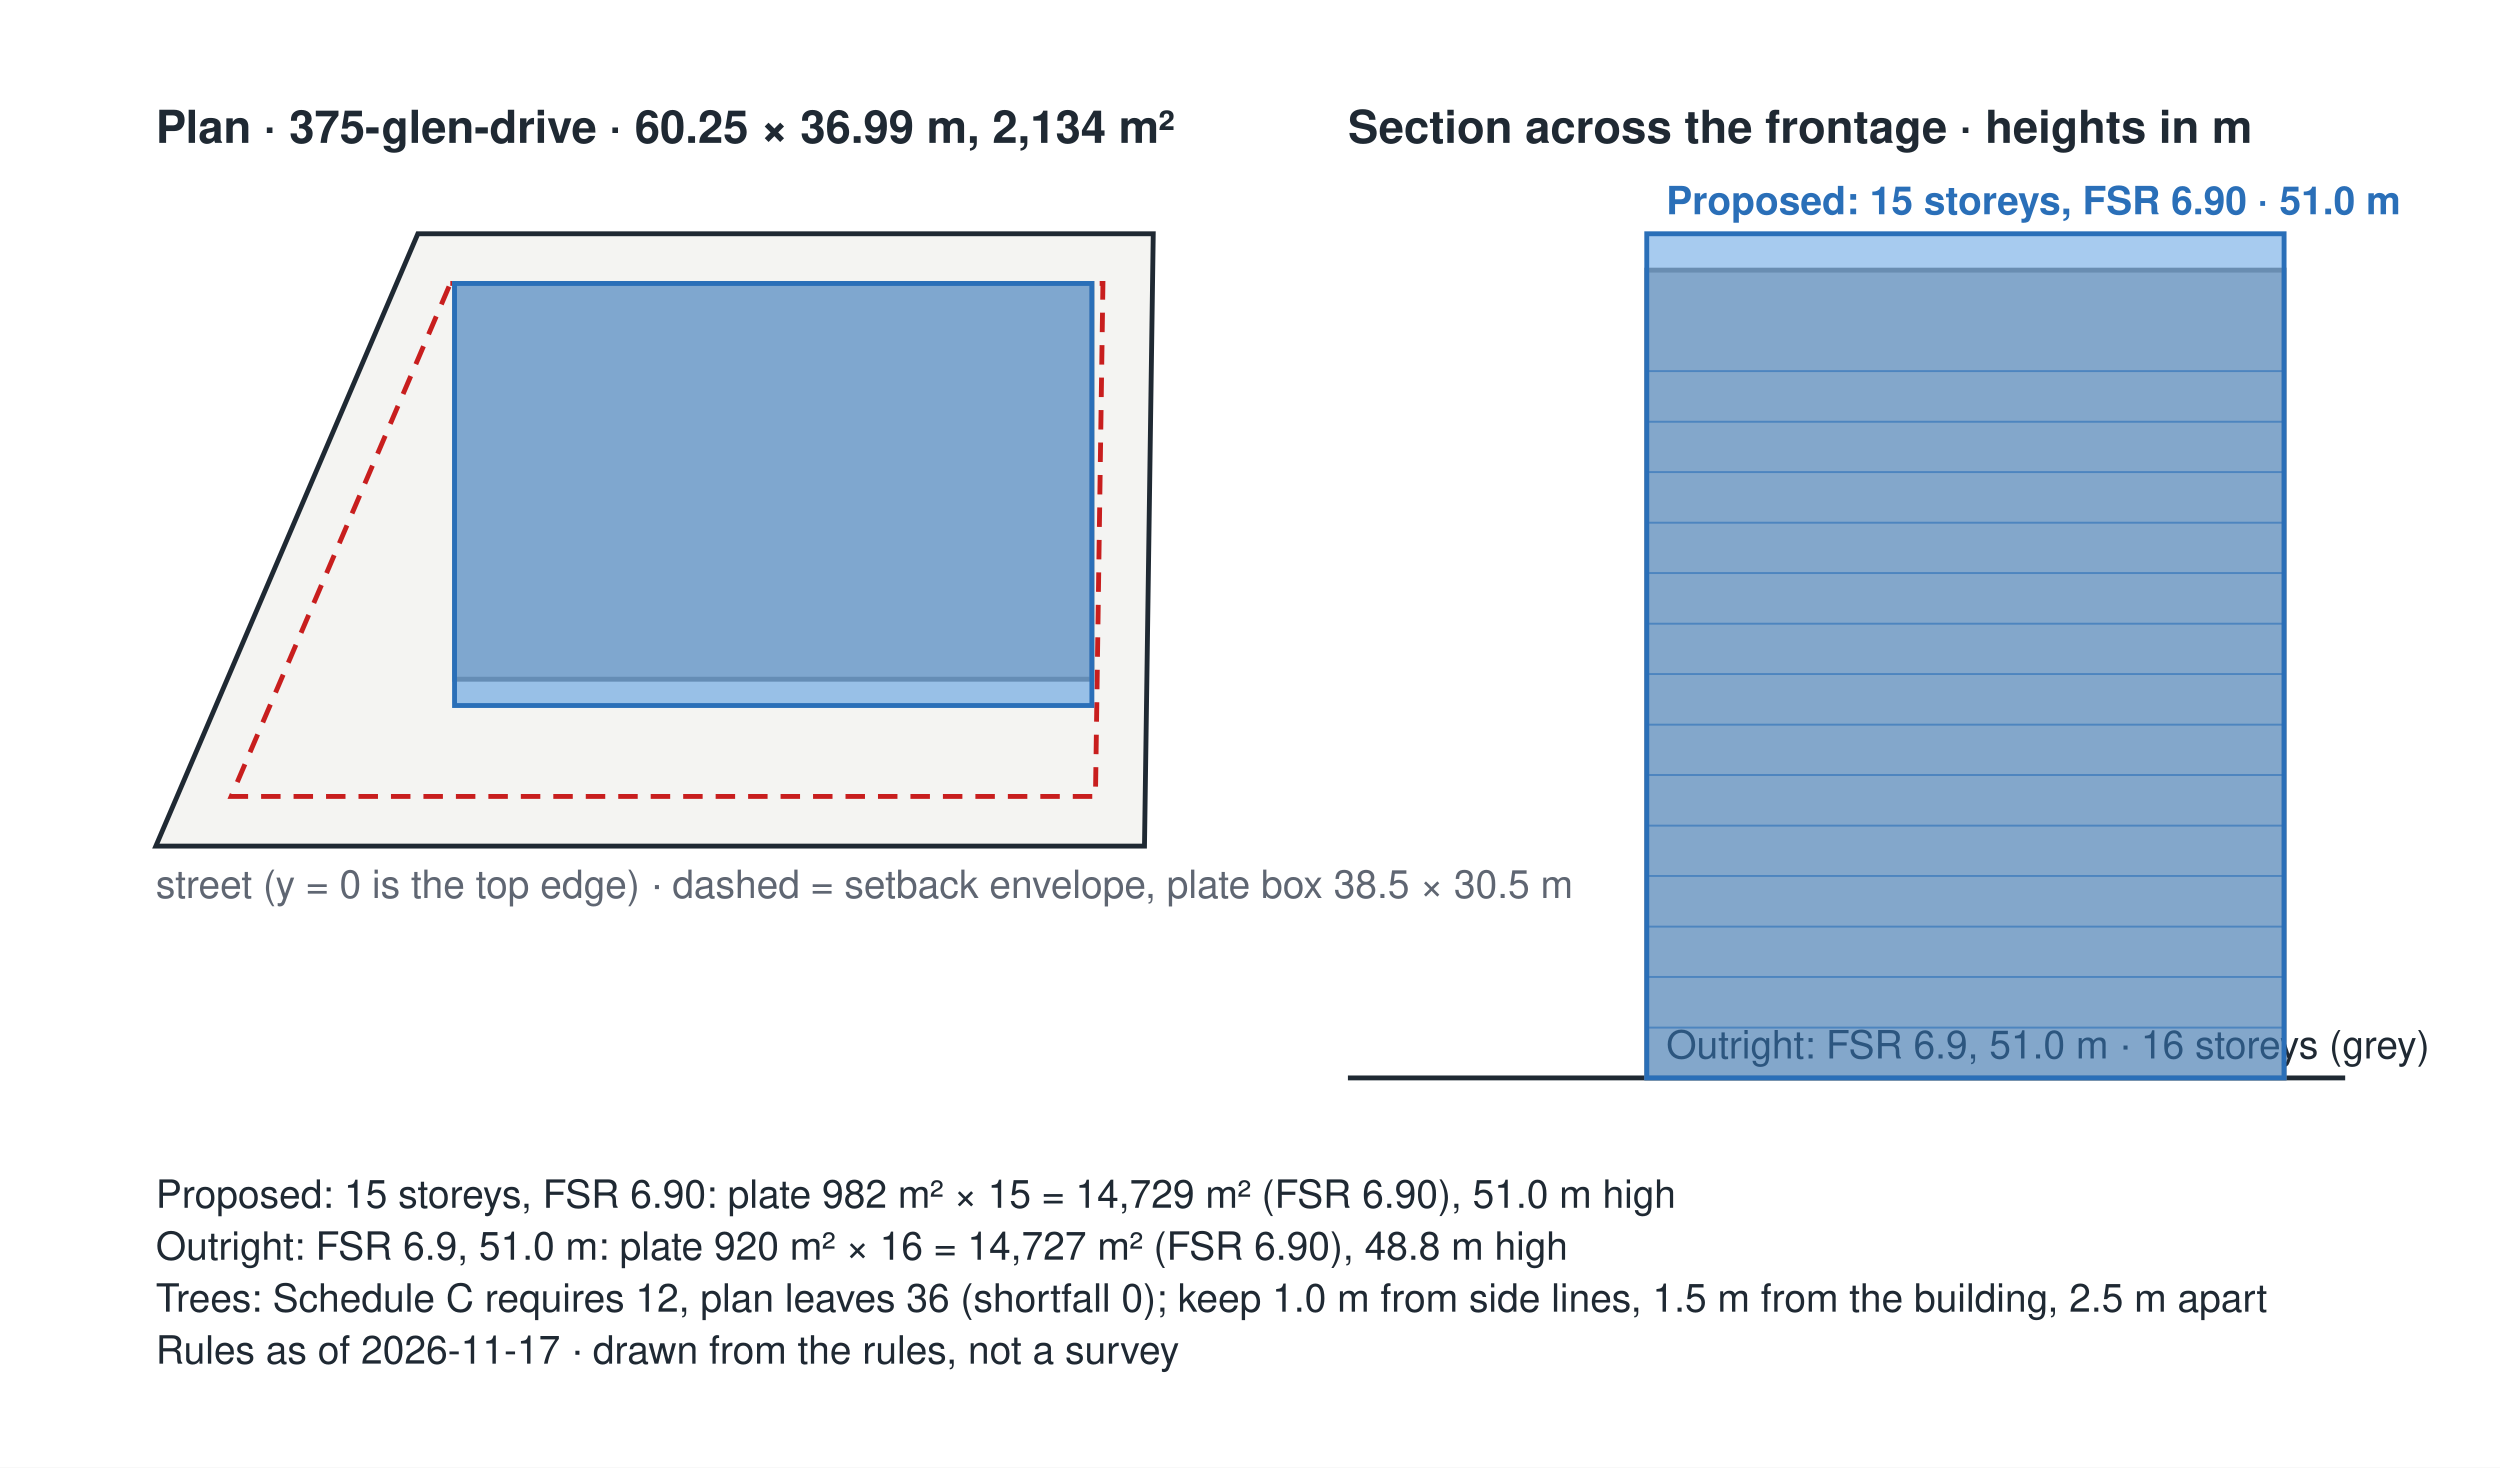
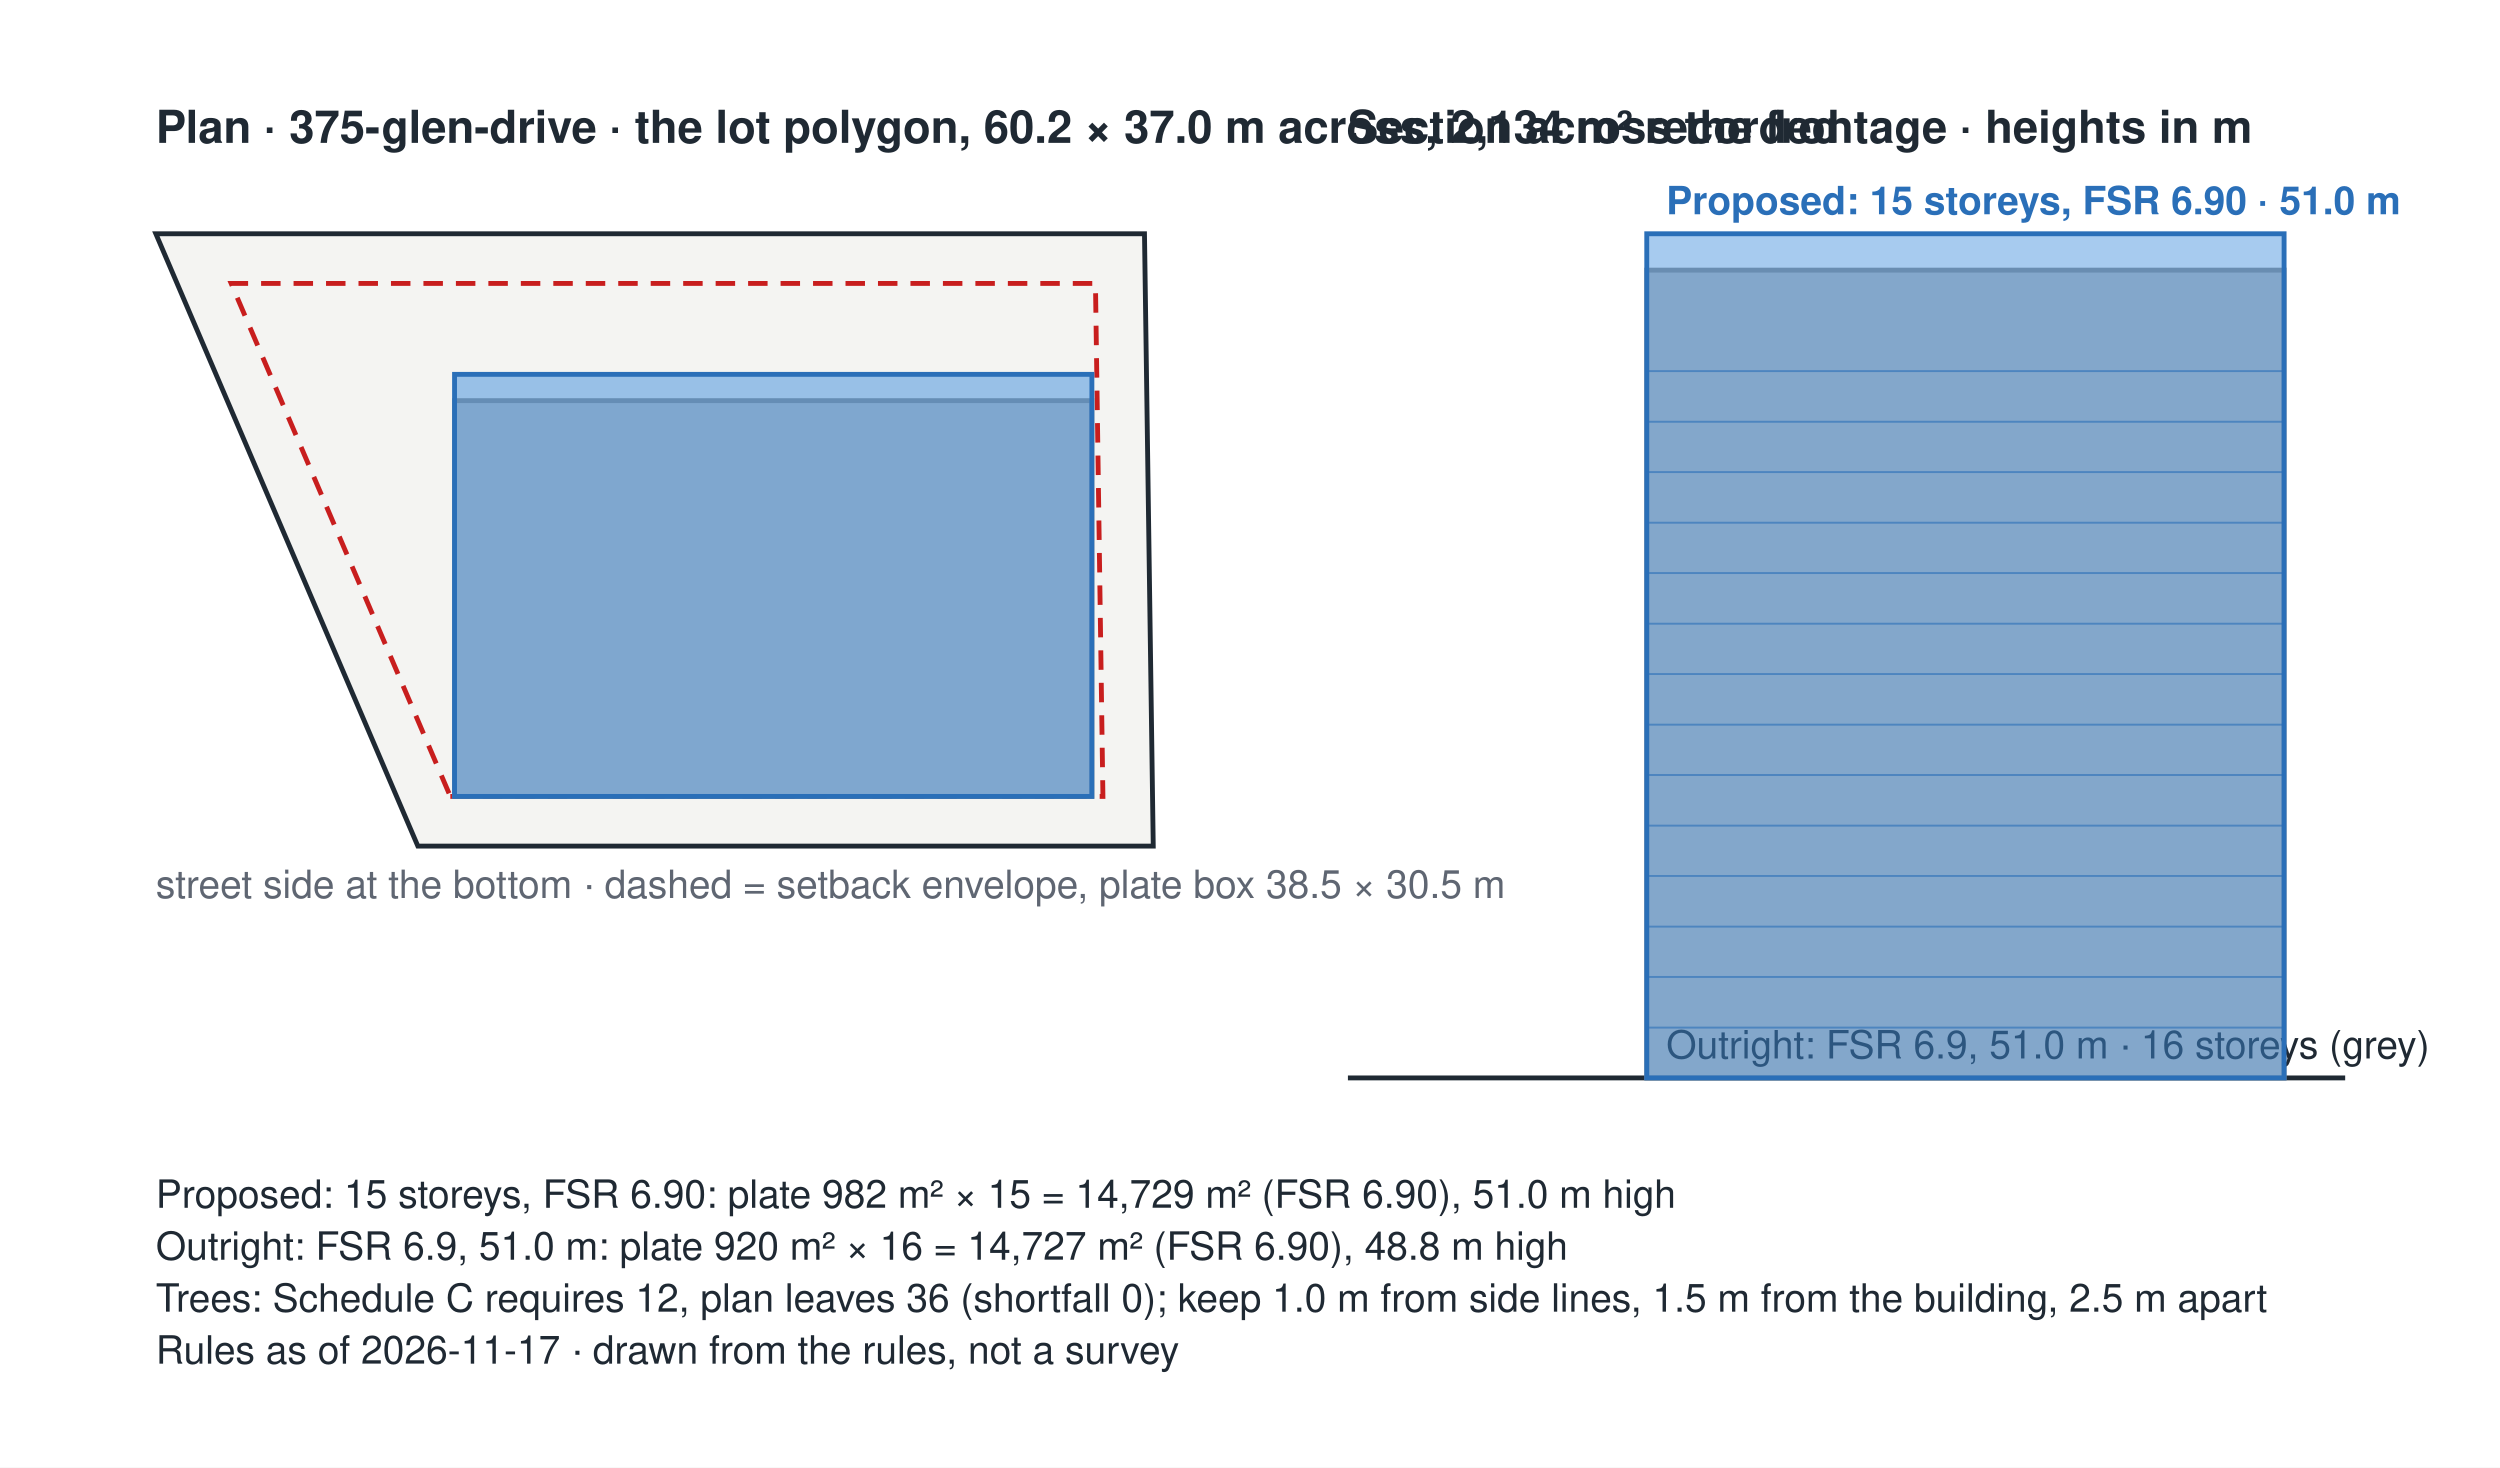
<svg xmlns="http://www.w3.org/2000/svg" width="770" height="452" viewBox="0 0 770 452" font-family="IBM Plex Sans, Helvetica, Arial, sans-serif" font-size="12" fill="#1f2933">
  <rect width="100%" height="100%" fill="#ffffff" />
-   <text x="48" y="44" font-size="14" font-weight="600">Plan · 375-glen-drive · 60.25 × 36.99 m, 2,134 m²</text>
-   <polygon points="128.7,72.0 355.2,72.0 352.5,260.6 48.0,260.6" fill="#f4f4f2" stroke="#1f2933" stroke-width="1.5" stroke-dasharray="" fill-opacity="1.0" />
-   <polygon points="138.7,87.3 339.7,87.3 337.4,245.3 71.2,245.3" fill="none" stroke="#c81e1e" stroke-width="1.5" stroke-dasharray="6 4" fill-opacity="1.0" />
-   <polygon points="140.0,87.3 336.3,87.3 336.3,209.2 140.0,209.2" fill="#bdbdbd" stroke="#8e8e8e" stroke-width="1.5" stroke-dasharray="" fill-opacity="0.9" />
-   <polygon points="140.0,87.3 336.3,87.3 336.3,217.3 140.0,217.3" fill="#3c8cdc" stroke="#2a6fb8" stroke-width="1.5" stroke-dasharray="" fill-opacity="0.5" />
-   <text x="48" y="276.576" fill="#5f6672">street (y = 0 is the top edge) · dashed = setback envelope, plate box 38.5 × 30.5 m</text>
+   <text x="48" y="44" font-size="14" font-weight="600">Plan · 375-glen-drive · the lot polygon, 60.2 × 37.0 m across, 2,134 m² recorded</text>
+   <polygon points="128.7,260.6 355.2,260.6 352.5,72.0 48.0,72.0" fill="#f4f4f2" stroke="#1f2933" stroke-width="1.5" stroke-dasharray="" fill-opacity="1.0" />
+   <polygon points="138.7,245.3 339.7,245.3 337.4,87.3 71.2,87.3" fill="none" stroke="#c81e1e" stroke-width="1.5" stroke-dasharray="6 4" fill-opacity="1.0" />
+   <polygon points="140.0,245.3 336.3,245.3 336.3,123.4 140.0,123.4" fill="#bdbdbd" stroke="#8e8e8e" stroke-width="1.5" stroke-dasharray="" fill-opacity="0.9" />
+   <polygon points="140.0,245.3 336.3,245.3 336.3,115.3 140.0,115.3" fill="#3c8cdc" stroke="#2a6fb8" stroke-width="1.5" stroke-dasharray="" fill-opacity="0.5" />
+   <text x="48" y="276.576" fill="#5f6672">street side at the bottom · dashed = setback envelope, plate box 38.5 × 30.5 m</text>
  <text x="415.157" y="44" font-size="14" font-weight="600">Section across the frontage · heights in m</text>
  <line x1="415.157" y1="332.0" x2="722.314" y2="332.0" stroke="#1f2933" stroke-width="1.5" />
  <rect x="507.2" y="83.2" width="196.3" height="248.8" fill="#bdbdbd" stroke="#8e8e8e" stroke-width="1.5" />
  <text x="513.2" y="326.0" fill="#1f2933">Outright: FSR 6.9, 51.0 m · 16 storeys (grey)</text>
  <rect x="507.2" y="72.0" width="196.3" height="260.0" fill="#3c8cdc" fill-opacity="0.45" stroke="#2a6fb8" stroke-width="1.5" />
  <line x1="507.2" y1="316.5" x2="703.5" y2="316.5" stroke="#2a6fb8" stroke-width="0.6" stroke-opacity="0.6" />
  <line x1="507.2" y1="300.9" x2="703.5" y2="300.9" stroke="#2a6fb8" stroke-width="0.6" stroke-opacity="0.6" />
  <line x1="507.2" y1="285.4" x2="703.5" y2="285.4" stroke="#2a6fb8" stroke-width="0.6" stroke-opacity="0.6" />
  <line x1="507.2" y1="269.8" x2="703.5" y2="269.8" stroke="#2a6fb8" stroke-width="0.6" stroke-opacity="0.6" />
  <line x1="507.2" y1="254.3" x2="703.5" y2="254.3" stroke="#2a6fb8" stroke-width="0.6" stroke-opacity="0.6" />
  <line x1="507.2" y1="238.7" x2="703.5" y2="238.7" stroke="#2a6fb8" stroke-width="0.6" stroke-opacity="0.6" />
  <line x1="507.2" y1="223.2" x2="703.5" y2="223.2" stroke="#2a6fb8" stroke-width="0.6" stroke-opacity="0.6" />
  <line x1="507.2" y1="207.6" x2="703.5" y2="207.6" stroke="#2a6fb8" stroke-width="0.6" stroke-opacity="0.6" />
  <line x1="507.2" y1="192.1" x2="703.5" y2="192.1" stroke="#2a6fb8" stroke-width="0.6" stroke-opacity="0.6" />
  <line x1="507.2" y1="176.5" x2="703.5" y2="176.5" stroke="#2a6fb8" stroke-width="0.6" stroke-opacity="0.6" />
  <line x1="507.2" y1="161.0" x2="703.5" y2="161.0" stroke="#2a6fb8" stroke-width="0.6" stroke-opacity="0.6" />
  <line x1="507.2" y1="145.4" x2="703.5" y2="145.4" stroke="#2a6fb8" stroke-width="0.6" stroke-opacity="0.6" />
  <line x1="507.2" y1="129.9" x2="703.5" y2="129.9" stroke="#2a6fb8" stroke-width="0.6" stroke-opacity="0.6" />
  <line x1="507.2" y1="114.3" x2="703.5" y2="114.3" stroke="#2a6fb8" stroke-width="0.6" stroke-opacity="0.6" />
  <text x="513.2" y="66.0" fill="#2a6fb8" font-weight="600">Proposed: 15 storeys, FSR 6.90 · 51.0 m</text>
  <text x="48" y="372.0" fill="#1f2933">Proposed: 15 storeys, FSR 6.90: plate 982 m² × 15 = 14,729 m² (FSR 6.90), 51.0 m high</text>
  <text x="48" y="388.0" fill="#1f2933">Outright: FSR 6.9, 51.0 m: plate 920 m² × 16 = 14,727 m² (FSR 6.90), 48.8 m high</text>
  <text x="48" y="404.0" fill="#1f2933">Trees: Schedule C requires 12, plan leaves 36 (shortfall 0); keep 1.0 m from side lines, 1.5 m from the building, 2.5 m apart</text>
  <text x="48" y="420.0" fill="#1f2933">Rules as of 2026-11-17 · drawn from the rules, not a survey</text>
</svg>
